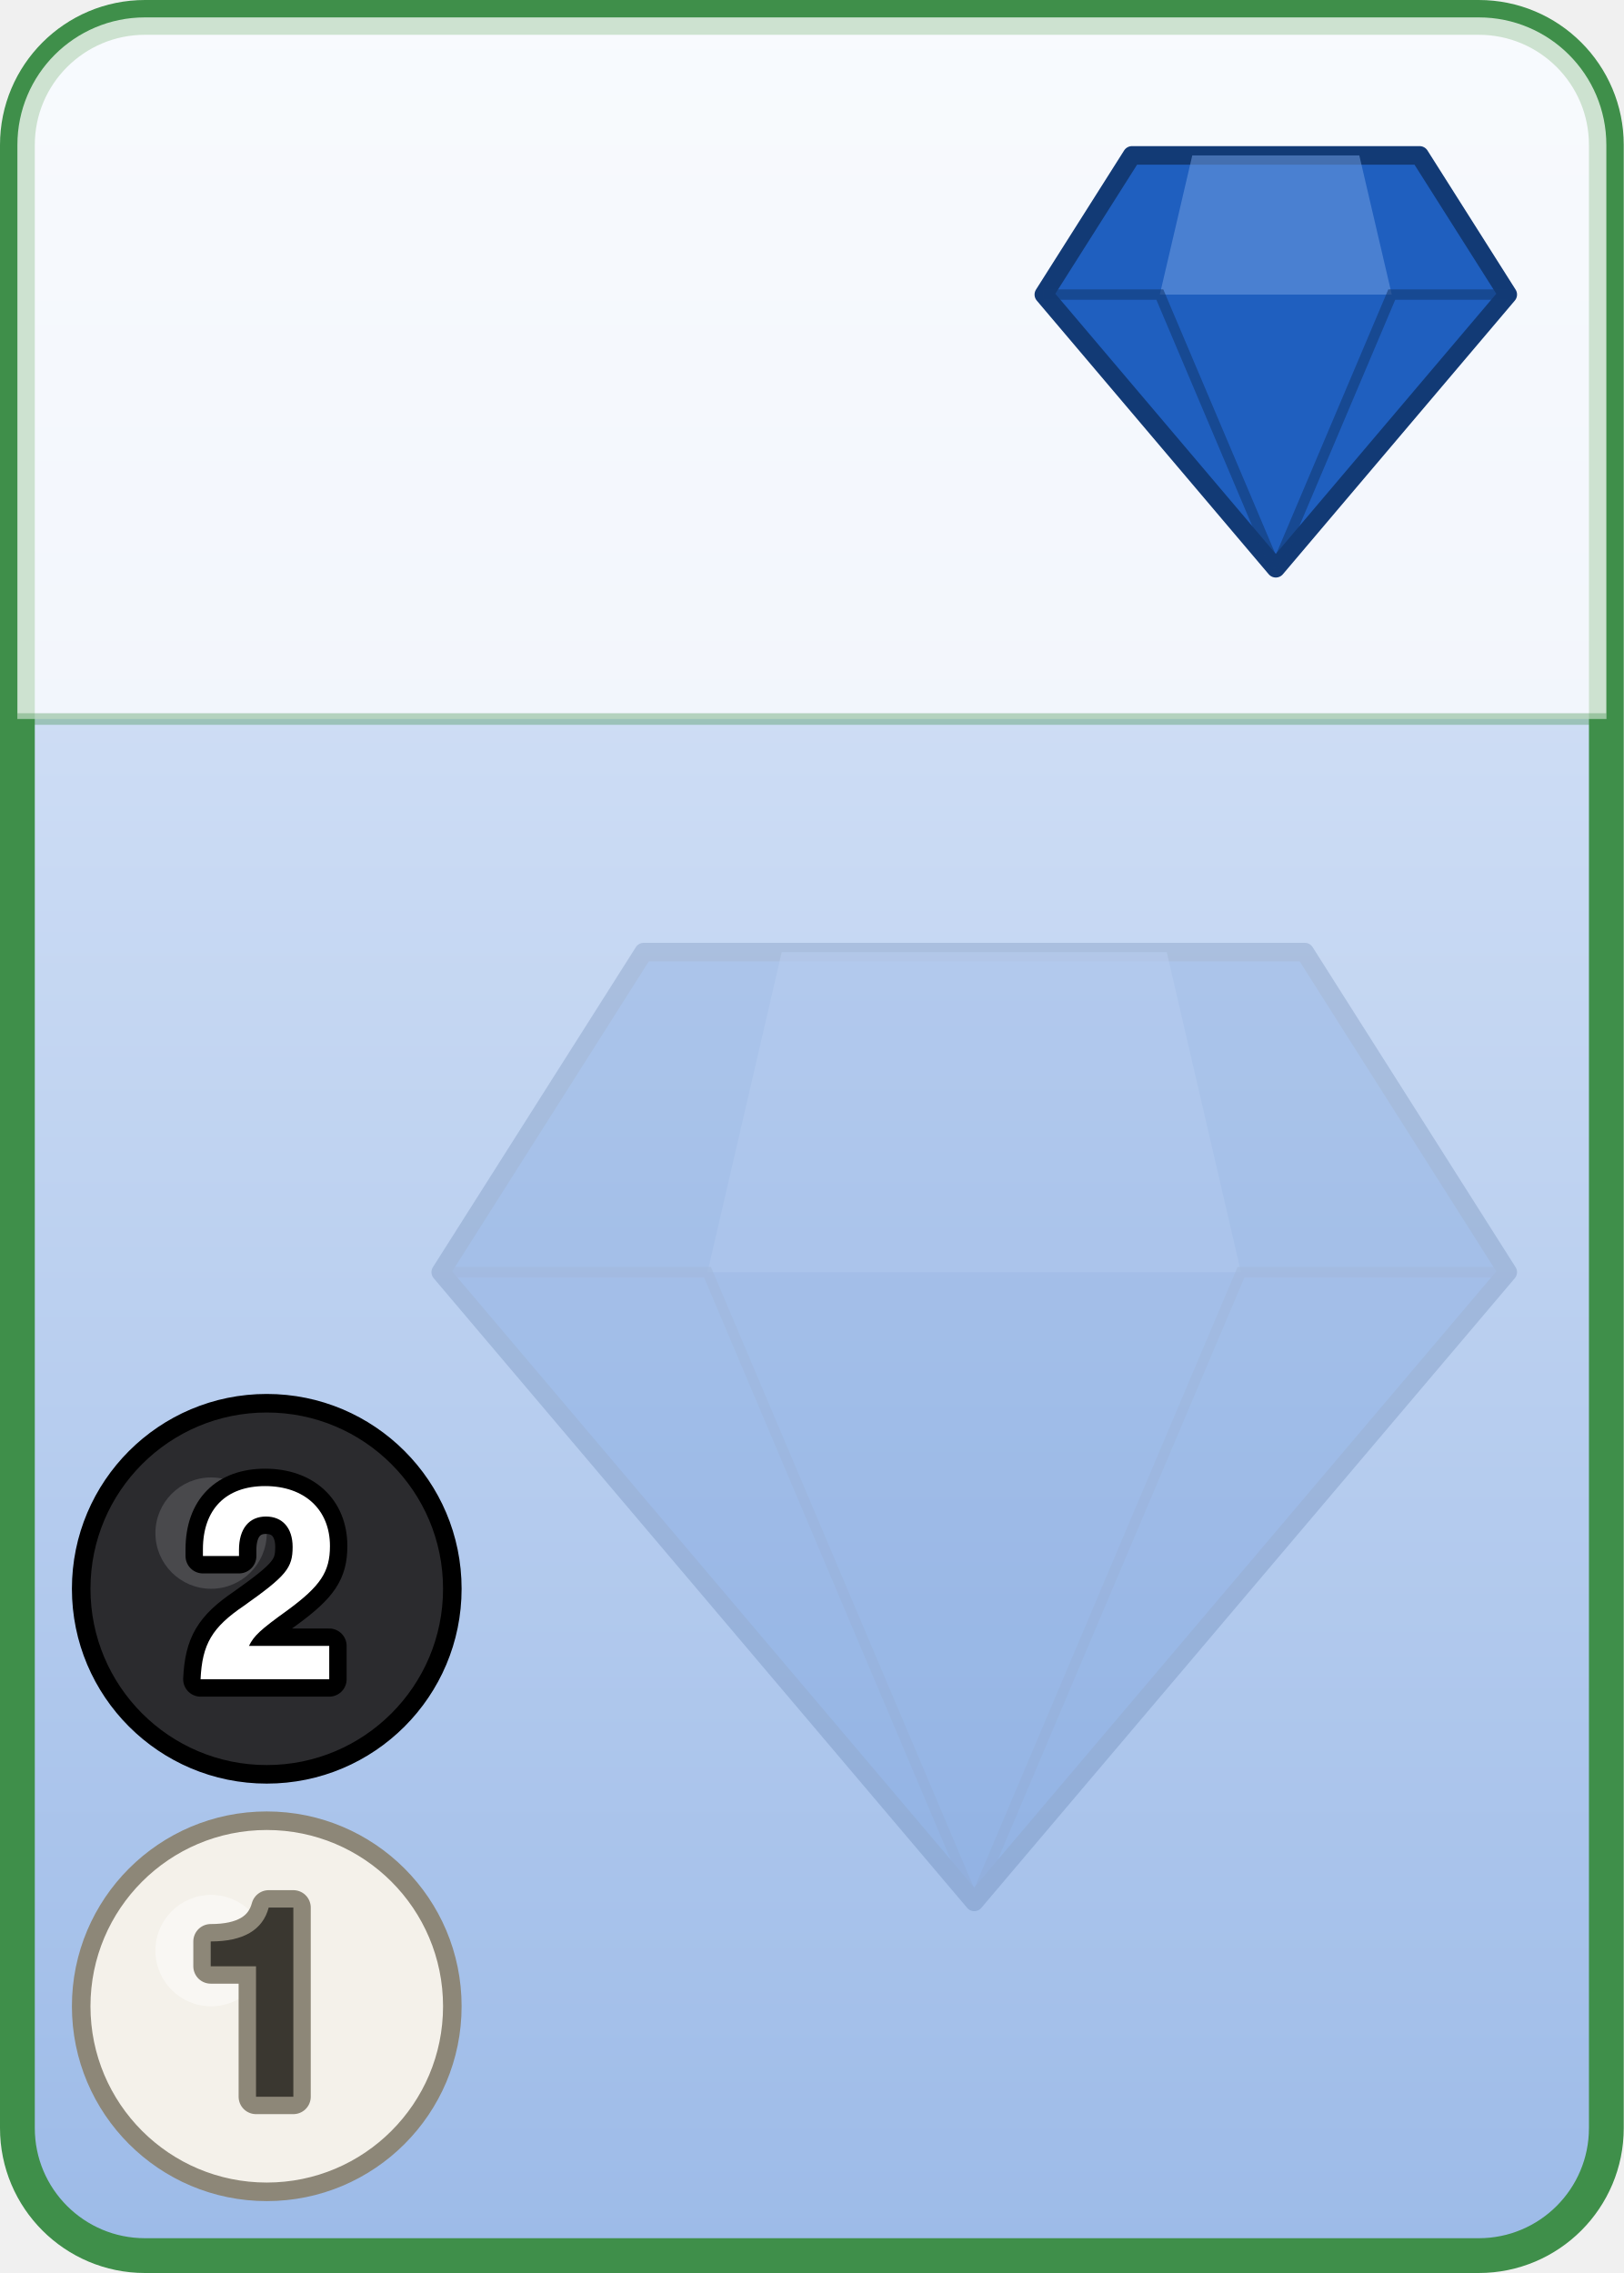
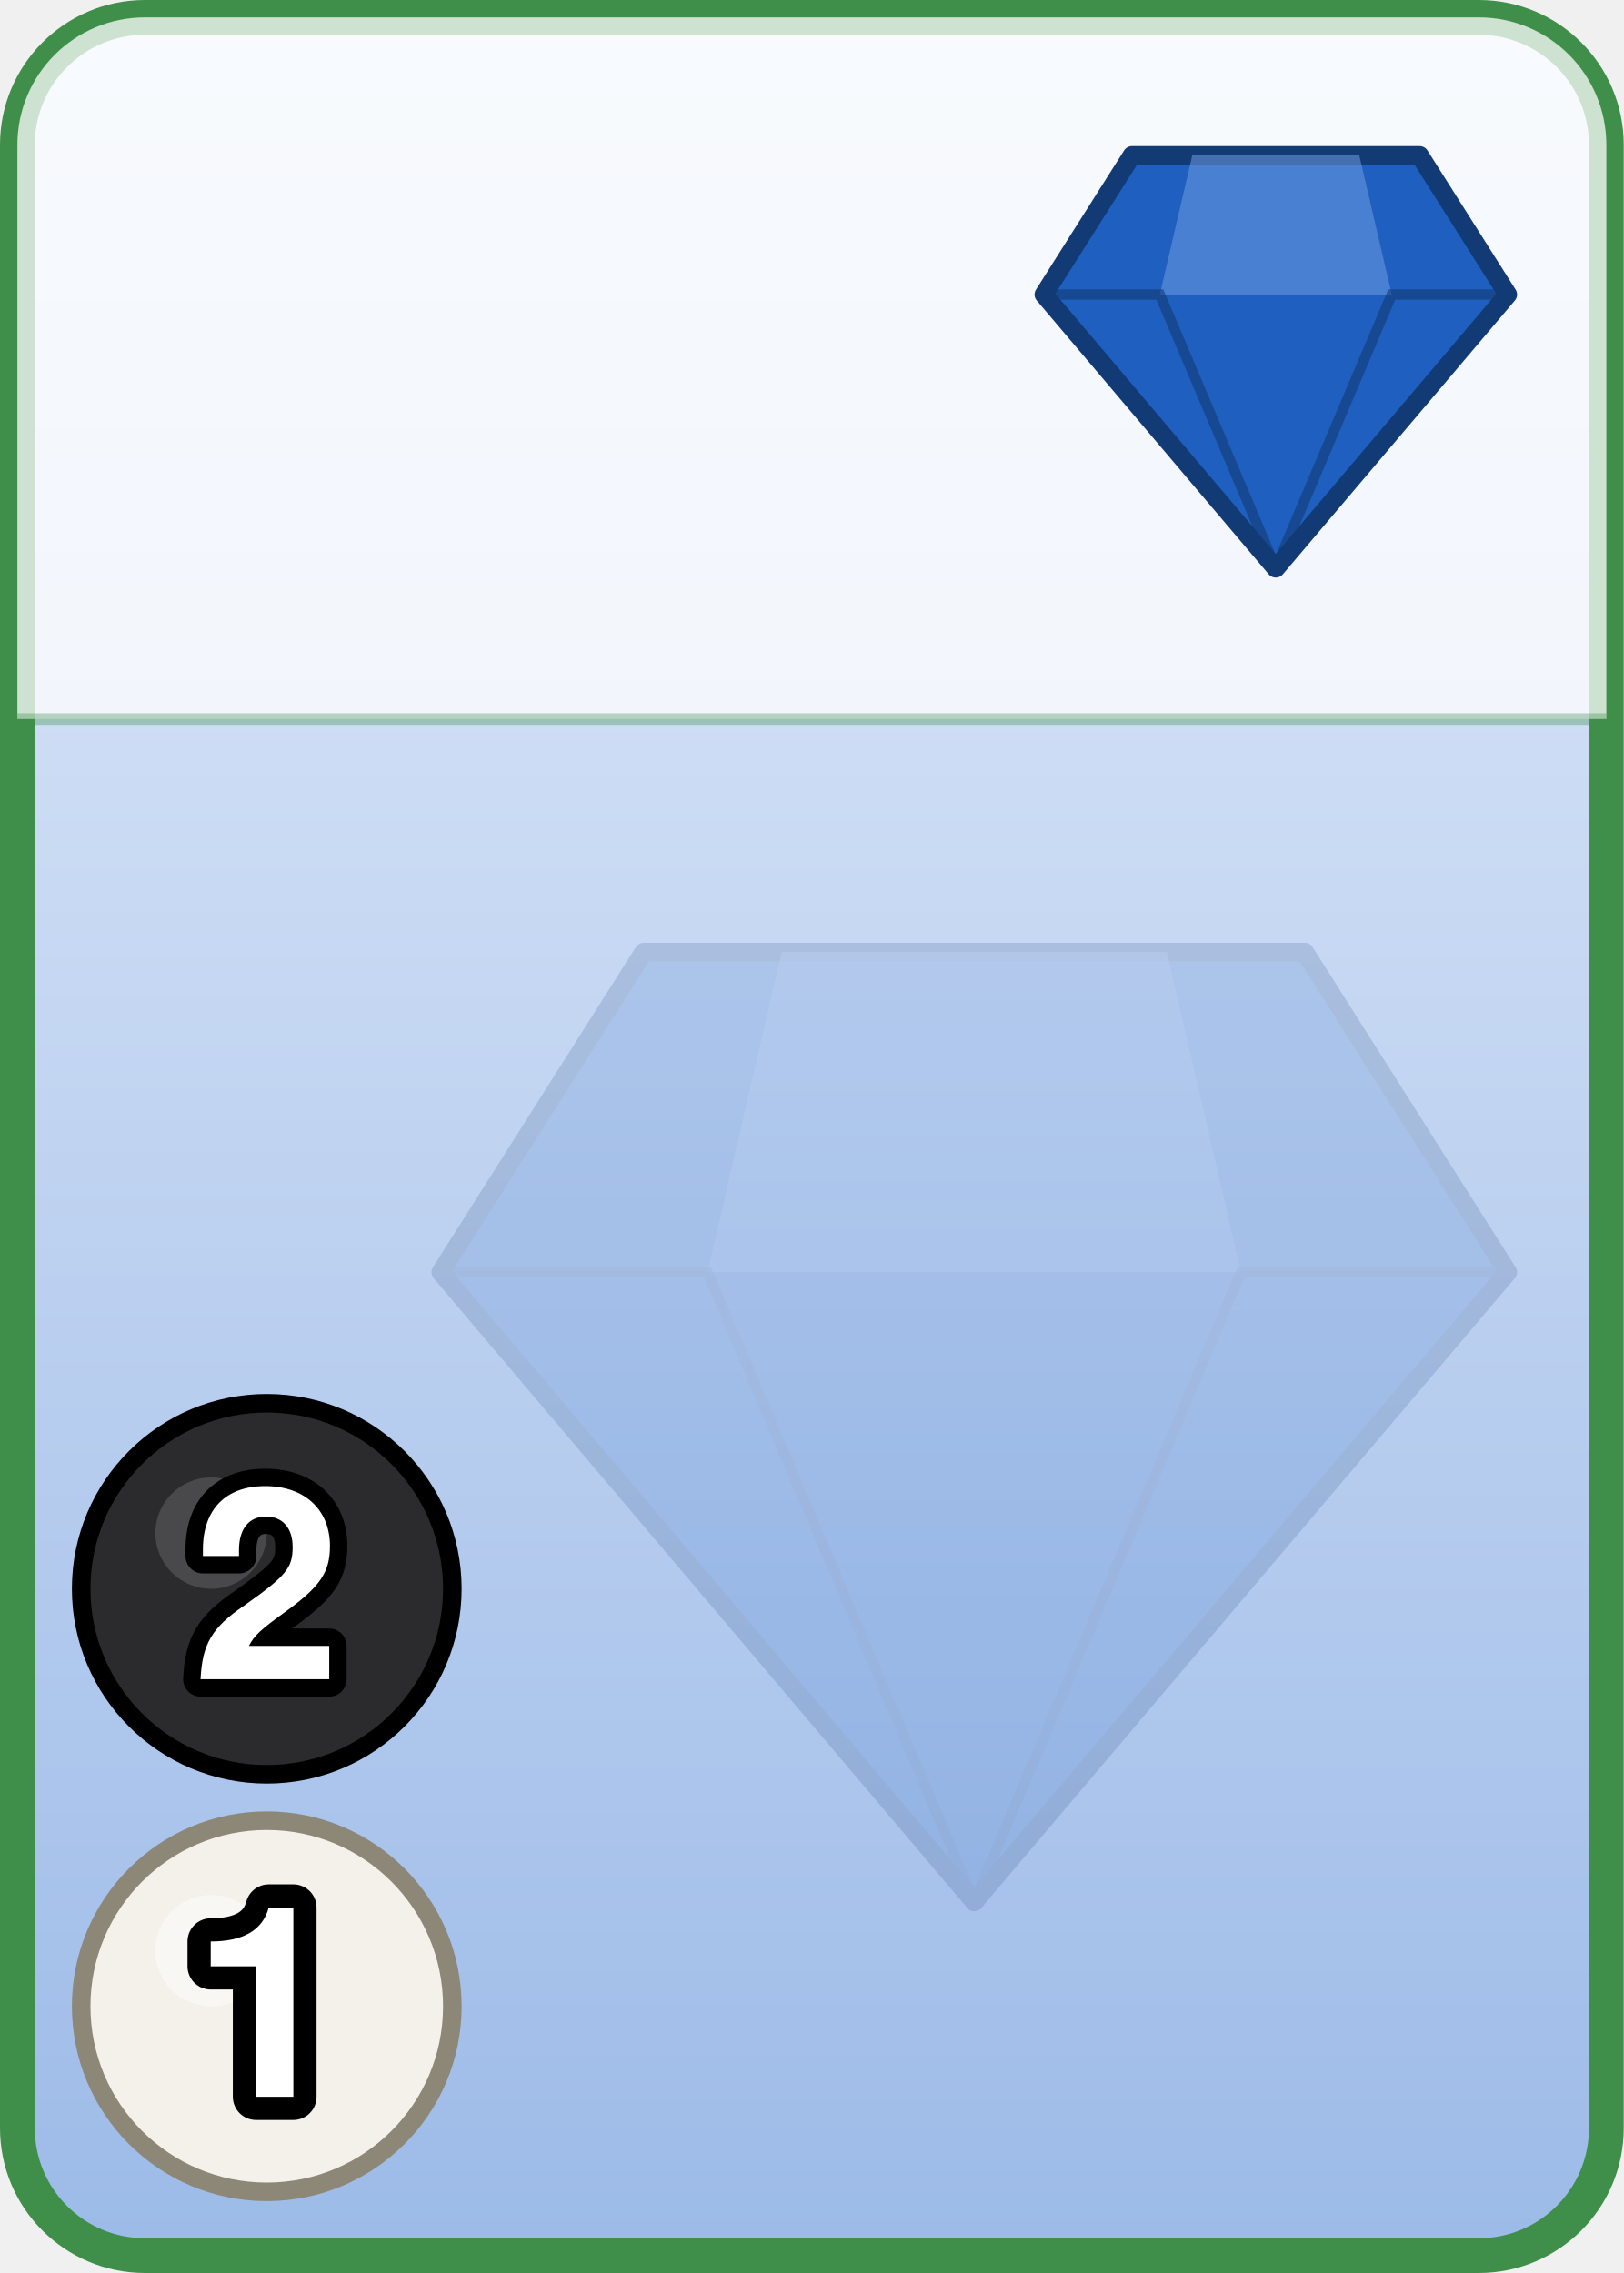
<svg xmlns="http://www.w3.org/2000/svg" width="140" height="196" viewBox="0 0 140 196" role="img" aria-label="レベル1 0点 ボーナス青 コスト白1・黒2">
  <defs>
    <linearGradient id="bgc1" x1="0" y1="0" x2="0" y2="1">
      <stop offset="0" stop-color="#E3ECFA" />
      <stop offset="1" stop-color="#9DBBE8" />
    </linearGradient>
  </defs>
  <rect x="1.5" y="1.5" width="137" height="193" rx="11" fill="url(#bgc1)" stroke="#3F8F4A" stroke-width="3" />
  <g opacity="0.16">
    <polygon points="55.5,82.1 112.5,82.1 130.0,109.7 84.0,164.0 38.0,109.7" fill="#1F5FBF" stroke="#123A75" stroke-width="1.6" stroke-linejoin="round" />
    <polygon points="67.4,82.1 100.6,82.1 107.0,109.7 61.0,109.7" fill="#6E9BE0" opacity="0.55" />
    <polyline points="38.0,109.7 61.0,109.7 84.0,164.0" fill="none" stroke="#123A75" stroke-width="0.9" opacity="0.6" />
    <polyline points="130.0,109.7 107.0,109.7 84.0,164.0" fill="none" stroke="#123A75" stroke-width="0.9" opacity="0.6" />
  </g>
  <path d="M1.5,62 V12.5 A11,11 0 0 1 12.5,1.5 H127.5 A11,11 0 0 1 138.5,12.5 V62 Z" fill="#FFFFFF" opacity="0.74" />
  <line x1="1.5" y1="62" x2="138.5" y2="62" stroke="#3F8F4A" stroke-width="1" opacity="0.35" />
  <polygon points="97.6,13.4 122.4,13.4 130.0,25.4 110.0,49.0 90.0,25.4" fill="#1F5FBF" stroke="#123A75" stroke-width="1.6" stroke-linejoin="round" />
  <polygon points="102.8,13.4 117.2,13.4 120.0,25.4 100.0,25.4" fill="#6E9BE0" opacity="0.55" />
  <polyline points="90.0,25.4 100.0,25.4 110.0,49.0" fill="none" stroke="#123A75" stroke-width="0.9" opacity="0.6" />
  <polyline points="130.0,25.4 120.0,25.4 110.0,49.0" fill="none" stroke="#123A75" stroke-width="0.9" opacity="0.6" />
  <circle cx="23" cy="137" r="16" fill="#2B2B2E" stroke="#000000" stroke-width="1.6" />
  <circle cx="18.2" cy="132.2" r="4.8" fill="#6C6C72" opacity="0.45" />
  <text x="23" y="144.8" text-anchor="middle" font-size="23" font-weight="800" fill="#FFFFFF" stroke="#000000" stroke-width="3" paint-order="stroke" stroke-linejoin="round" font-family="'Helvetica Neue', Helvetica, Arial, sans-serif">2</text>
  <circle cx="23" cy="173" r="16" fill="#F4F1EA" stroke="#8D8778" stroke-width="1.6" />
  <circle cx="18.2" cy="168.2" r="4.8" fill="#FFFFFF" opacity="0.45" />
-   <text x="23" y="180.8" text-anchor="middle" font-size="23" font-weight="800" fill="#3A3730" stroke="#8D8778" stroke-width="3" paint-order="stroke" stroke-linejoin="round" font-family="'Helvetica Neue', Helvetica, Arial, sans-serif">1</text>
+   <text x="23" y="180.8" text-anchor="middle" font-size="23" font-weight="800" fill="#FFFFFF" stroke="#000000" stroke-width="4" paint-order="stroke" stroke-linejoin="round" font-family="'Helvetica Neue', Helvetica, Arial, sans-serif">1</text>
</svg>
